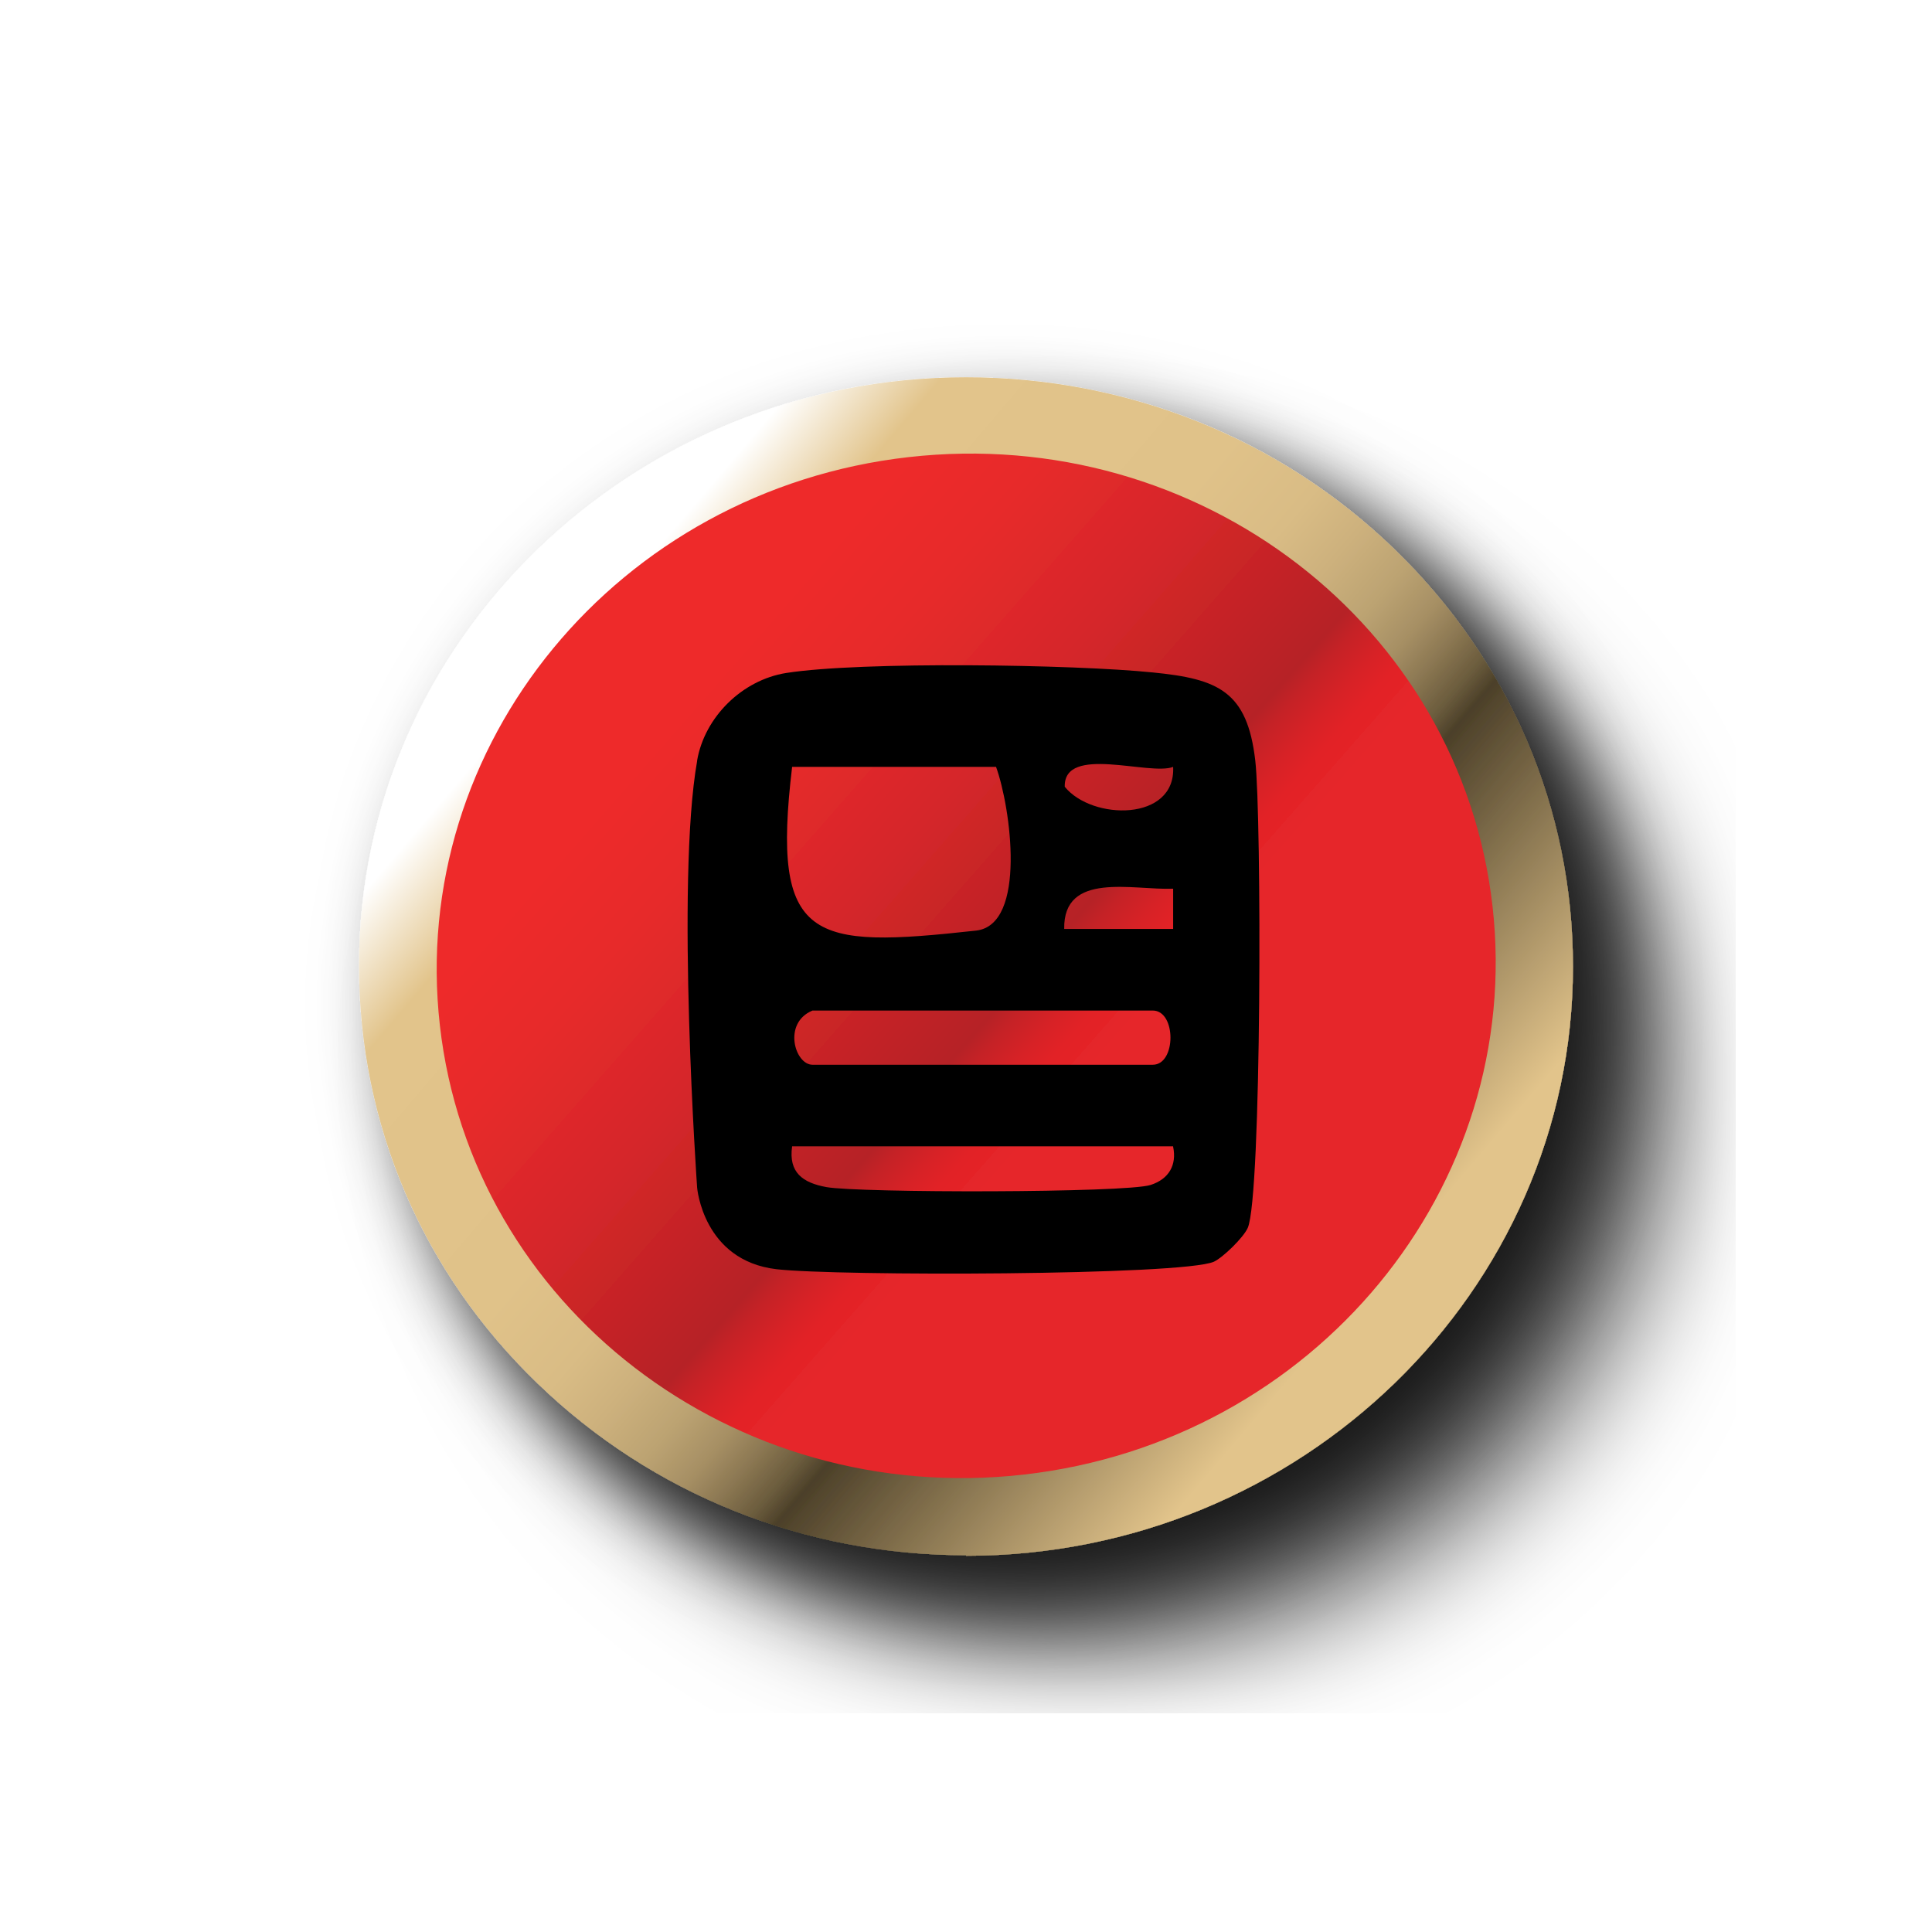
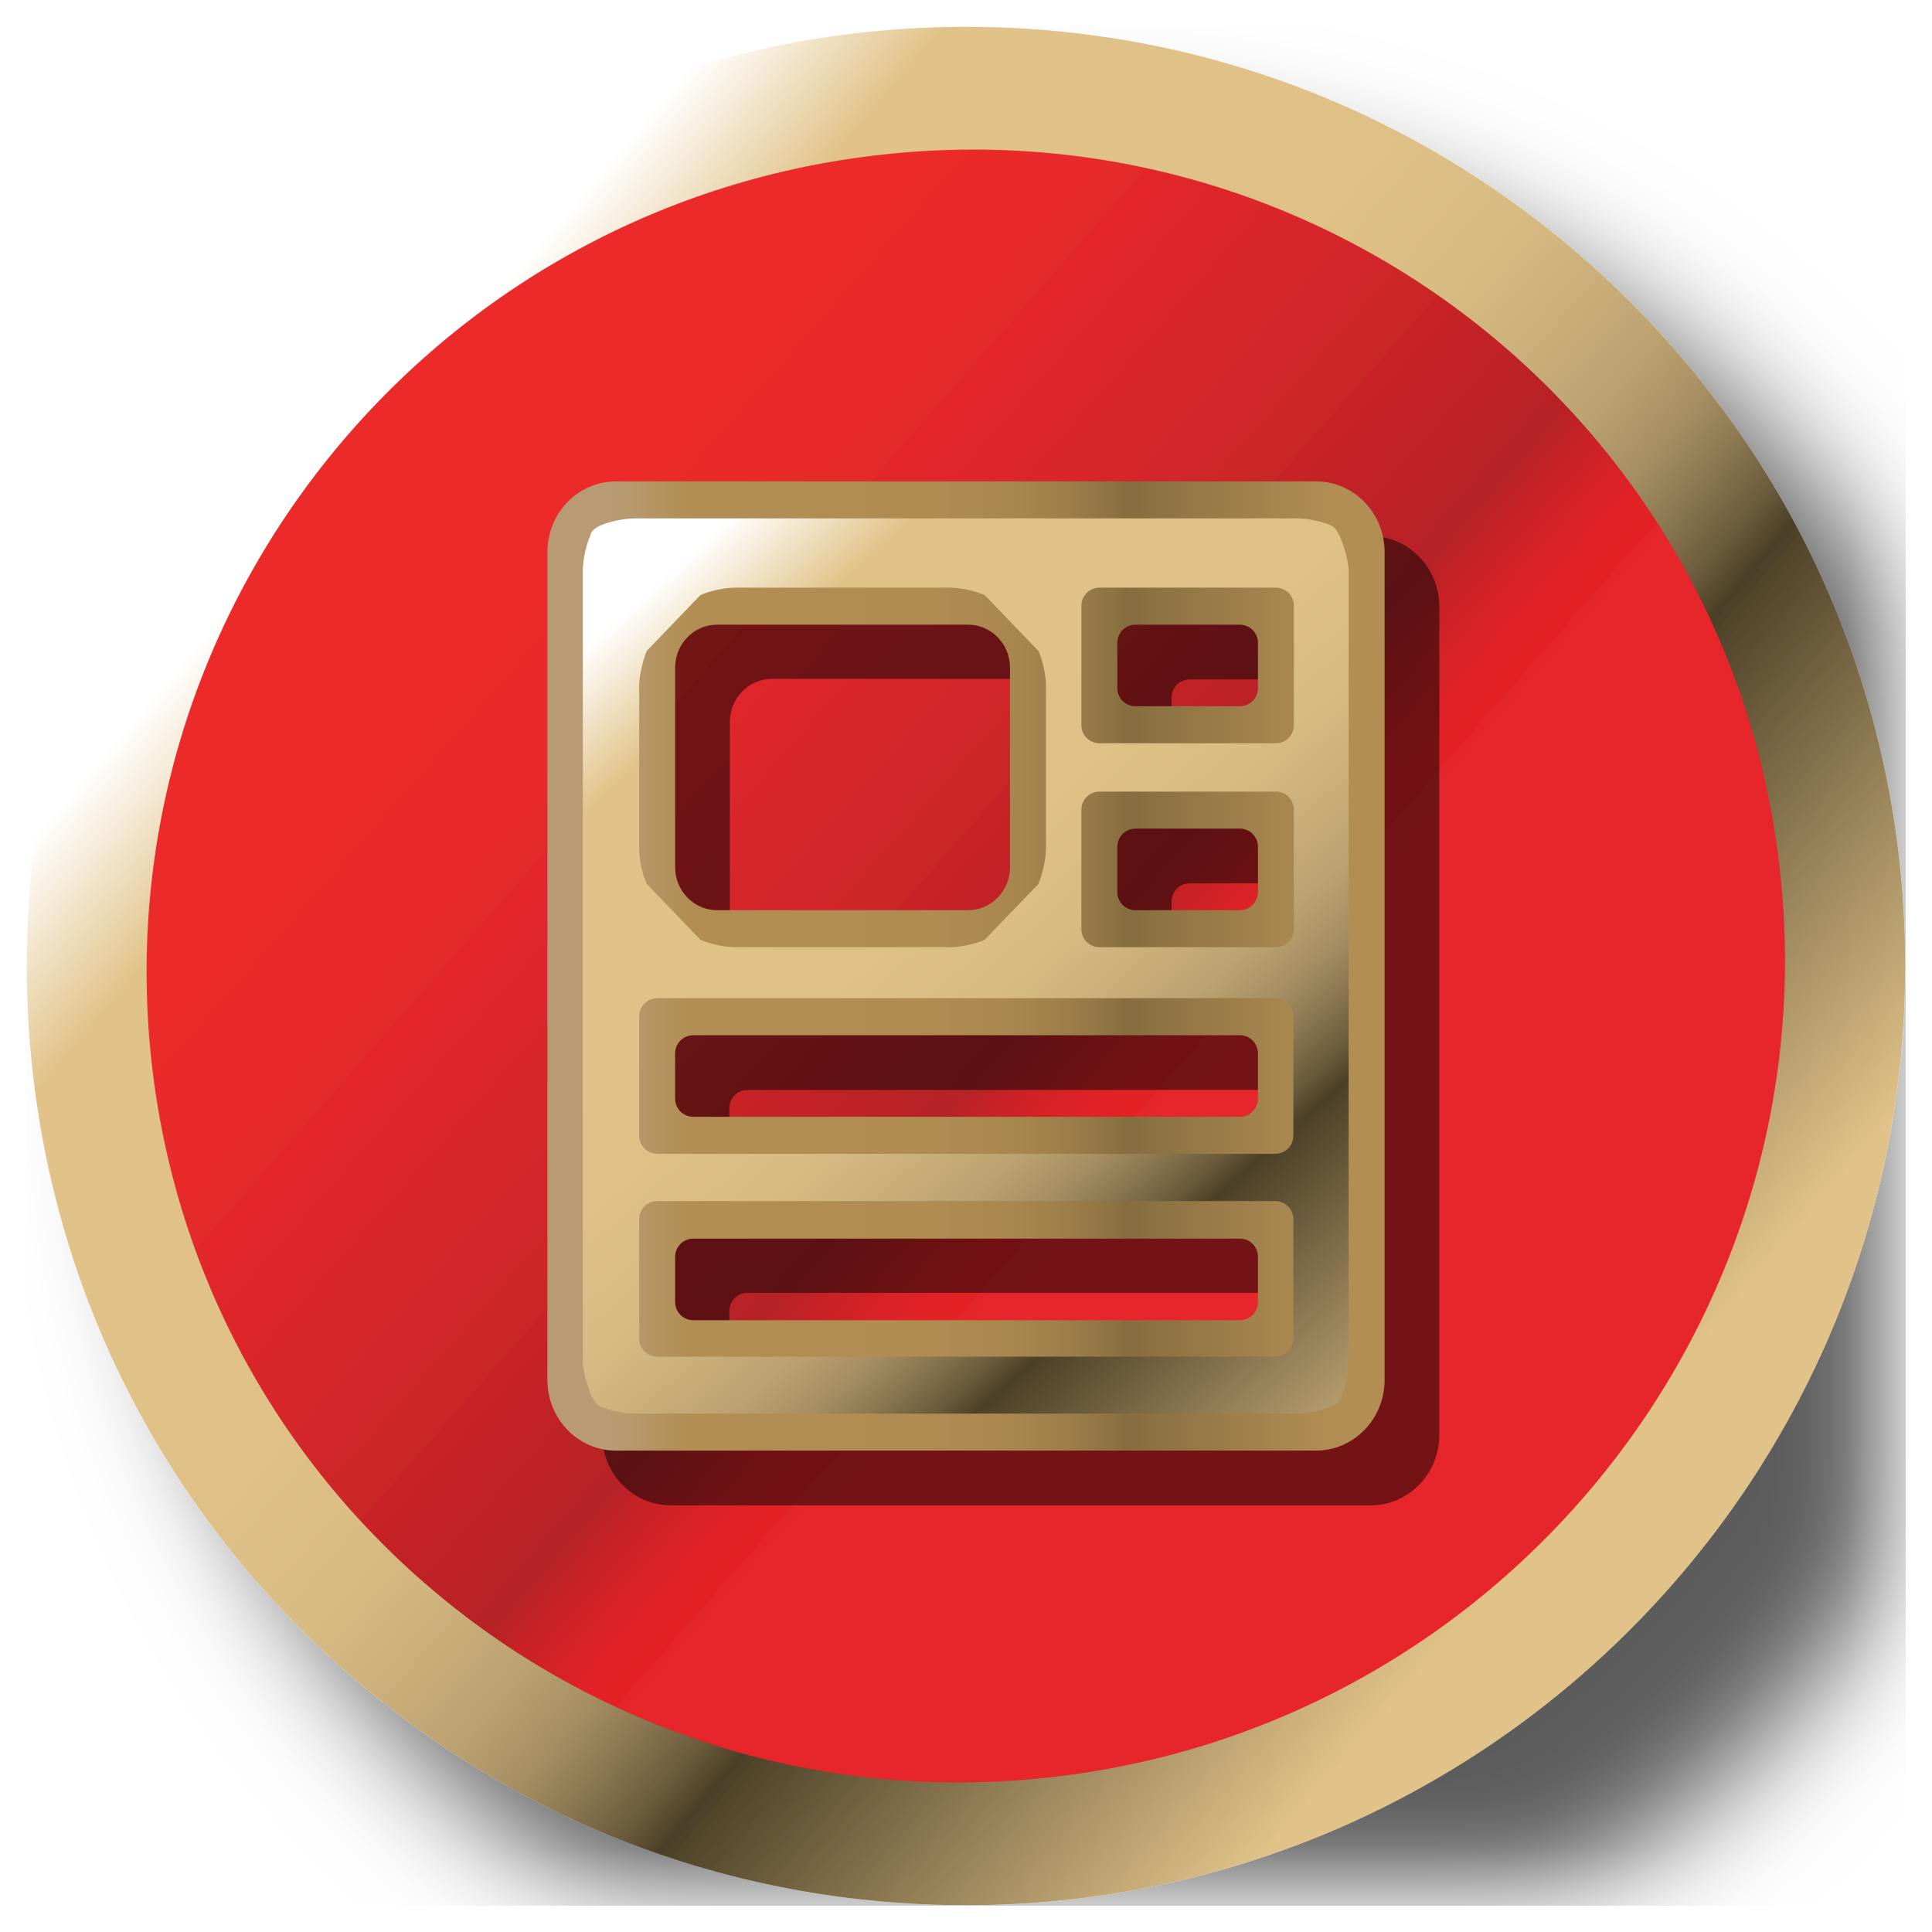
- <svg xmlns="http://www.w3.org/2000/svg" id="Layer_4" viewBox="0 0 36 36">
+ <svg xmlns="http://www.w3.org/2000/svg" xmlns:xlink="http://www.w3.org/1999/xlink" viewBox="0 0 36 36">
  <defs>
-     <style>.cls-1{filter:url(#drop-shadow-2);}.cls-2{fill:url(#linear-gradient-2);}.cls-3{fill:url(#linear-gradient);filter:url(#drop-shadow-3);}</style>
-     <filter id="drop-shadow-2" x="5.21" y="5.52" width="27.12" height="26.4" filterUnits="userSpaceOnUse">
-       <feOffset dx="1.44" dy="1.44" />
-       <feGaussianBlur result="blur" stdDeviation=".72" />
+     <style>.cls-1{filter:url(#drop-shadow-1);}.cls-2{mix-blend-mode:multiply;opacity:.5;}.cls-3{fill:url(#linear-gradient-4);}.cls-4{fill:url(#linear-gradient-3);}.cls-5{fill:url(#linear-gradient-2);}.cls-6{fill:url(#linear-gradient);}.cls-7{isolation:isolate;}</style>
+     <filter id="drop-shadow-1" x=".5" y=".5" width="35" height="35" filterUnits="userSpaceOnUse">
+       <feOffset dx="2.26" dy="2.26" />
+       <feGaussianBlur result="blur" stdDeviation="1.13" />
      <feFlood flood-color="#000" flood-opacity=".64" />
      <feComposite in2="blur" operator="in" />
      <feComposite in="SourceGraphic" />
    </filter>
-     <linearGradient id="linear-gradient" x1="9.47" y1="10.73" x2="26.31" y2="25.08" gradientUnits="userSpaceOnUse">
+     <linearGradient id="linear-gradient" x1="4.64" y1="6.61" x2="31.01" y2="29.09" gradientUnits="userSpaceOnUse">
      <stop offset=".08" stop-color="#fff" />
-       <stop offset=".17" stop-color="#e2c48b" />
-       <stop offset=".39" stop-color="#e0c289" />
-       <stop offset=".47" stop-color="#d9bc85" />
-       <stop offset=".52" stop-color="#cdb17d" />
-       <stop offset=".57" stop-color="#bca372" />
-       <stop offset=".61" stop-color="#a68f64" />
-       <stop offset=".64" stop-color="#8b7752" />
-       <stop offset=".67" stop-color="#6b5c3d" />
-       <stop offset=".69" stop-color="#4c4029" />
-       <stop offset=".94" stop-color="#e2c48b" />
+       <stop offset=".17" stop-color="#e1c389" />
+       <stop offset=".39" stop-color="#dfc187" />
+       <stop offset=".47" stop-color="#d8bb83" />
+       <stop offset=".52" stop-color="#ccb07b" />
+       <stop offset=".57" stop-color="#bba270" />
+       <stop offset=".61" stop-color="#a58e62" />
+       <stop offset=".64" stop-color="#8a7650" />
+       <stop offset=".67" stop-color="#6a5b3c" />
+       <stop offset=".69" stop-color="#4c4028" />
+       <stop offset=".94" stop-color="#e1c389" />
    </linearGradient>
-     <filter id="drop-shadow-3" x="5.21" y="5.52" width="27.12" height="26.4" filterUnits="userSpaceOnUse">
-       <feOffset dx=".72" dy=".72" />
-       <feGaussianBlur result="blur-2" stdDeviation=".72" />
-       <feFlood flood-color="#000" flood-opacity=".75" />
-       <feComposite in2="blur-2" operator="in" />
-       <feComposite in="SourceGraphic" />
-     </filter>
-     <linearGradient id="linear-gradient-2" x1="12.88" y1="18.97" x2="20.62" y2="27.47" gradientTransform="translate(.39 -6.24) rotate(.1)" gradientUnits="userSpaceOnUse">
-       <stop offset="0" stop-color="#ee2c2c" />
-       <stop offset=".17" stop-color="#e72a2b" />
-       <stop offset=".41" stop-color="#d52729" />
-       <stop offset=".69" stop-color="#b72126" />
-       <stop offset=".7" stop-color="#b62126" />
+     <linearGradient id="linear-gradient-2" x1="12.96" y1="-40.75" x2="25.09" y2="-27.42" gradientTransform="translate(1.3 52.6) rotate(-6.37)" gradientUnits="userSpaceOnUse">
+       <stop offset="0" stop-color="#ed2b2c" />
+       <stop offset=".17" stop-color="#e6292b" />
+       <stop offset=".42" stop-color="#d42629" />
+       <stop offset=".7" stop-color="#b62226" />
+       <stop offset=".7" stop-color="#b62226" />
      <stop offset=".73" stop-color="#c52226" />
-       <stop offset=".78" stop-color="#d72328" />
+       <stop offset=".78" stop-color="#d72428" />
      <stop offset=".82" stop-color="#e22428" />
      <stop offset=".88" stop-color="#e62529" />
    </linearGradient>
+     <linearGradient id="linear-gradient-3" x1="10.2" y1="18" x2="25.8" y2="18" gradientUnits="userSpaceOnUse">
+       <stop offset=".08" stop-color="#b89b72" />
+       <stop offset=".17" stop-color="#b28e54" />
+       <stop offset=".45" stop-color="#b08c53" />
+       <stop offset=".55" stop-color="#a9874f" />
+       <stop offset=".62" stop-color="#9d7e4a" />
+       <stop offset=".68" stop-color="#8c7242" />
+       <stop offset=".69" stop-color="#866d3f" />
+       <stop offset=".94" stop-color="#b28e54" />
+     </linearGradient>
+     <linearGradient id="linear-gradient-4" x1="10.53" y1="9.68" x2="27.46" y2="28.55" xlink:href="#linear-gradient" />
  </defs>
-   <g class="cls-1">
-     <path class="cls-3" d="M18,28.98c-3.01,0-5.85-1.14-7.98-3.2-2.15-2.07-3.33-4.84-3.33-7.78,0-6.05,5.08-10.97,11.31-10.97,3.01,0,5.85,1.14,7.98,3.2,2.15,2.08,3.33,4.84,3.33,7.78,0,6.05-5.08,10.98-11.31,10.98Z" />
-     <ellipse class="cls-2" cx="18" cy="18" rx="9.87" ry="9.54" transform="translate(-1.91 2.14) rotate(-6.47)" />
+   <g class="cls-7">
+     <g id="Layer_4">
+       <g class="cls-1">
+         <path class="cls-6" d="M18,35.5c-4.66,0-9.04-1.81-12.35-5.1-3.32-3.31-5.15-7.71-5.15-12.4C.5,8.35,8.35.5,18,.5c4.66,0,9.04,1.81,12.35,5.1,3.32,3.31,5.15,7.71,5.15,12.4,0,9.65-7.85,17.5-17.5,17.5Z" />
+         <path class="cls-5" d="M33.17,16.25c-.9-8.34-8.43-14.33-16.81-13.36C7.98,3.85,1.92,11.4,2.82,19.75c.9,8.34,8.43,14.33,16.81,13.36,8.38-.96,14.45-8.51,13.54-16.86Z" />
+       </g>
+       <g class="cls-2">
+         <path d="M11.22,11.31v15.42c0,.73.57,1.32,1.28,1.32h13.04c.71,0,1.28-.59,1.28-1.32v-15.42c0-.73-.57-1.32-1.28-1.32h-13.04c-.71,0-1.28.59-1.28,1.32ZM14.38,12.65h4.68c.43,0,.78.36.78.8v3.72c0,.44-.35.8-.78.8h-4.68c-.43,0-.78-.36-.78-.8v-3.72c0-.44.35-.8.78-.8ZM24.45,25.27c0,.19-.15.34-.34.34h-10.18c-.19,0-.34-.15-.34-.34v-.84c0-.19.15-.34.34-.34h10.18c.19,0,.34.15.34.34v.84ZM24.45,21.49c0,.19-.15.34-.34.34h-10.18c-.19,0-.34-.15-.34-.34v-.84c0-.19.15-.34.34-.34h10.18c.19,0,.34.15.34.34v.84ZM24.45,17.64c0,.19-.15.34-.34.34h-1.94c-.19,0-.34-.15-.34-.34v-.84c0-.19.15-.34.34-.34h1.94c.19,0,.34.15.34.34v.84ZM24.45,13.84c0,.19-.15.34-.34.34h-1.94c-.19,0-.34-.15-.34-.34v-.84c0-.19.15-.34.34-.34h1.94c.19,0,.34.15.34.34v.84Z" />
+       </g>
+       <path class="cls-4" d="M10.2,10.29v15.42c0,.73.57,1.32,1.28,1.32h13.04c.71,0,1.28-.59,1.28-1.32v-15.42c0-.73-.57-1.32-1.28-1.32h-13.04c-.71,0-1.28.59-1.28,1.32ZM13.36,11.64h4.68c.43,0,.78.36.78.8v3.72c0,.44-.35.8-.78.8h-4.68c-.43,0-.78-.36-.78-.8v-3.72c0-.44.35-.8.78-.8ZM23.44,24.26c0,.19-.15.34-.34.34h-10.18c-.19,0-.34-.15-.34-.34v-.84c0-.19.15-.34.34-.34h10.18c.19,0,.34.15.34.34v.84ZM23.44,20.47c0,.19-.15.34-.34.34h-10.18c-.19,0-.34-.15-.34-.34v-.84c0-.19.15-.34.34-.34h10.18c.19,0,.34.15.34.34v.84ZM23.44,16.62c0,.19-.15.34-.34.34h-1.94c-.19,0-.34-.15-.34-.34v-.84c0-.19.15-.34.34-.34h1.94c.19,0,.34.15.34.34v.84ZM23.44,12.82c0,.19-.15.34-.34.34h-1.94c-.19,0-.34-.15-.34-.34v-.84c0-.19.15-.34.34-.34h1.94c.19,0,.34.15.34.34v.84Z" />
+       <path class="cls-3" d="M11.82,26.34c-.19,0-.48-.06-.65-.14s-.31-.64-.31-.83v-14.74c0-.19.06-.48.14-.65,0,0,0-.1.17-.18s.46-.14.65-.14h12.36c.19,0,.48.06.64.14s.31.64.31.83v14.74c0,.19-.06.48-.14.65,0,0,0,.1-.17.18s-.46.14-.64.14h-12.36ZM11.91,24.94c0,.19.15.34.34.34h11.51c.19,0,.34-.15.34-.34v-2.22c0-.19-.15-.34-.34-.34h-11.51c-.19,0-.34.15-.34.34v2.22ZM11.91,21.16c0,.19.15.34.34.34h11.51c.19,0,.34-.15.34-.34v-2.22c0-.19-.15-.34-.34-.34h-11.51c-.19,0-.34.15-.34.34v2.22ZM20.15,17.31c0,.19.15.34.34.34h3.28c.19,0,.34-.15.34-.34v-2.22c0-.19-.15-.34-.34-.34h-3.28c-.19,0-.34.15-.34.34v2.22ZM13.7,10.95c-.19,0-.48.06-.65.14l-1,1.04c-.07.17-.14.46-.14.65v3.04c0,.19.06.48.14.65l1,1.04c.17.08.46.14.65.14h4c.19,0,.48-.06.65-.14l1-1.04c.07-.17.14-.46.14-.65v-3.04c0-.19-.06-.48-.14-.65l-1-1.04c-.17-.08-.46-.14-.65-.14h-4ZM20.15,13.51c0,.19.15.34.34.34h3.28c.19,0,.34-.15.34-.34v-2.22c0-.19-.15-.34-.34-.34h-3.28c-.19,0-.34.15-.34.34v2.22Z" />
+     </g>
  </g>
-   <path d="M12.99,14.17c.14-.81.84-1.5,1.66-1.63,1.4-.22,5.36-.16,6.83-.01,1.22.12,1.76.35,1.91,1.64.12,1.03.12,8.12-.14,8.71-.08.18-.46.55-.63.63-.59.26-7.03.27-8.15.14-1.37-.16-1.48-1.52-1.48-1.52,0,0-.4-5.69,0-7.95ZM18.56,14.29h-3.8c-.39,3.27.35,3.39,3.43,3.05.95-.11.64-2.31.37-3.05ZM21.86,14.29c-.44.17-2.04-.42-2.02.37.51.63,2.07.65,2.02-.37ZM21.86,16.56c-.75.03-2.05-.33-2.03.75h2.03s0-.75,0-.75ZM15.14,18.83c-.56.23-.33,1.01,0,1.01h6.34c.44,0,.44-1.01,0-1.01h-6.34ZM21.86,21.36h-7.1c-.07.49.2.68.64.76.62.11,5.57.11,6.04-.04.34-.11.49-.37.42-.71Z" />
</svg>
